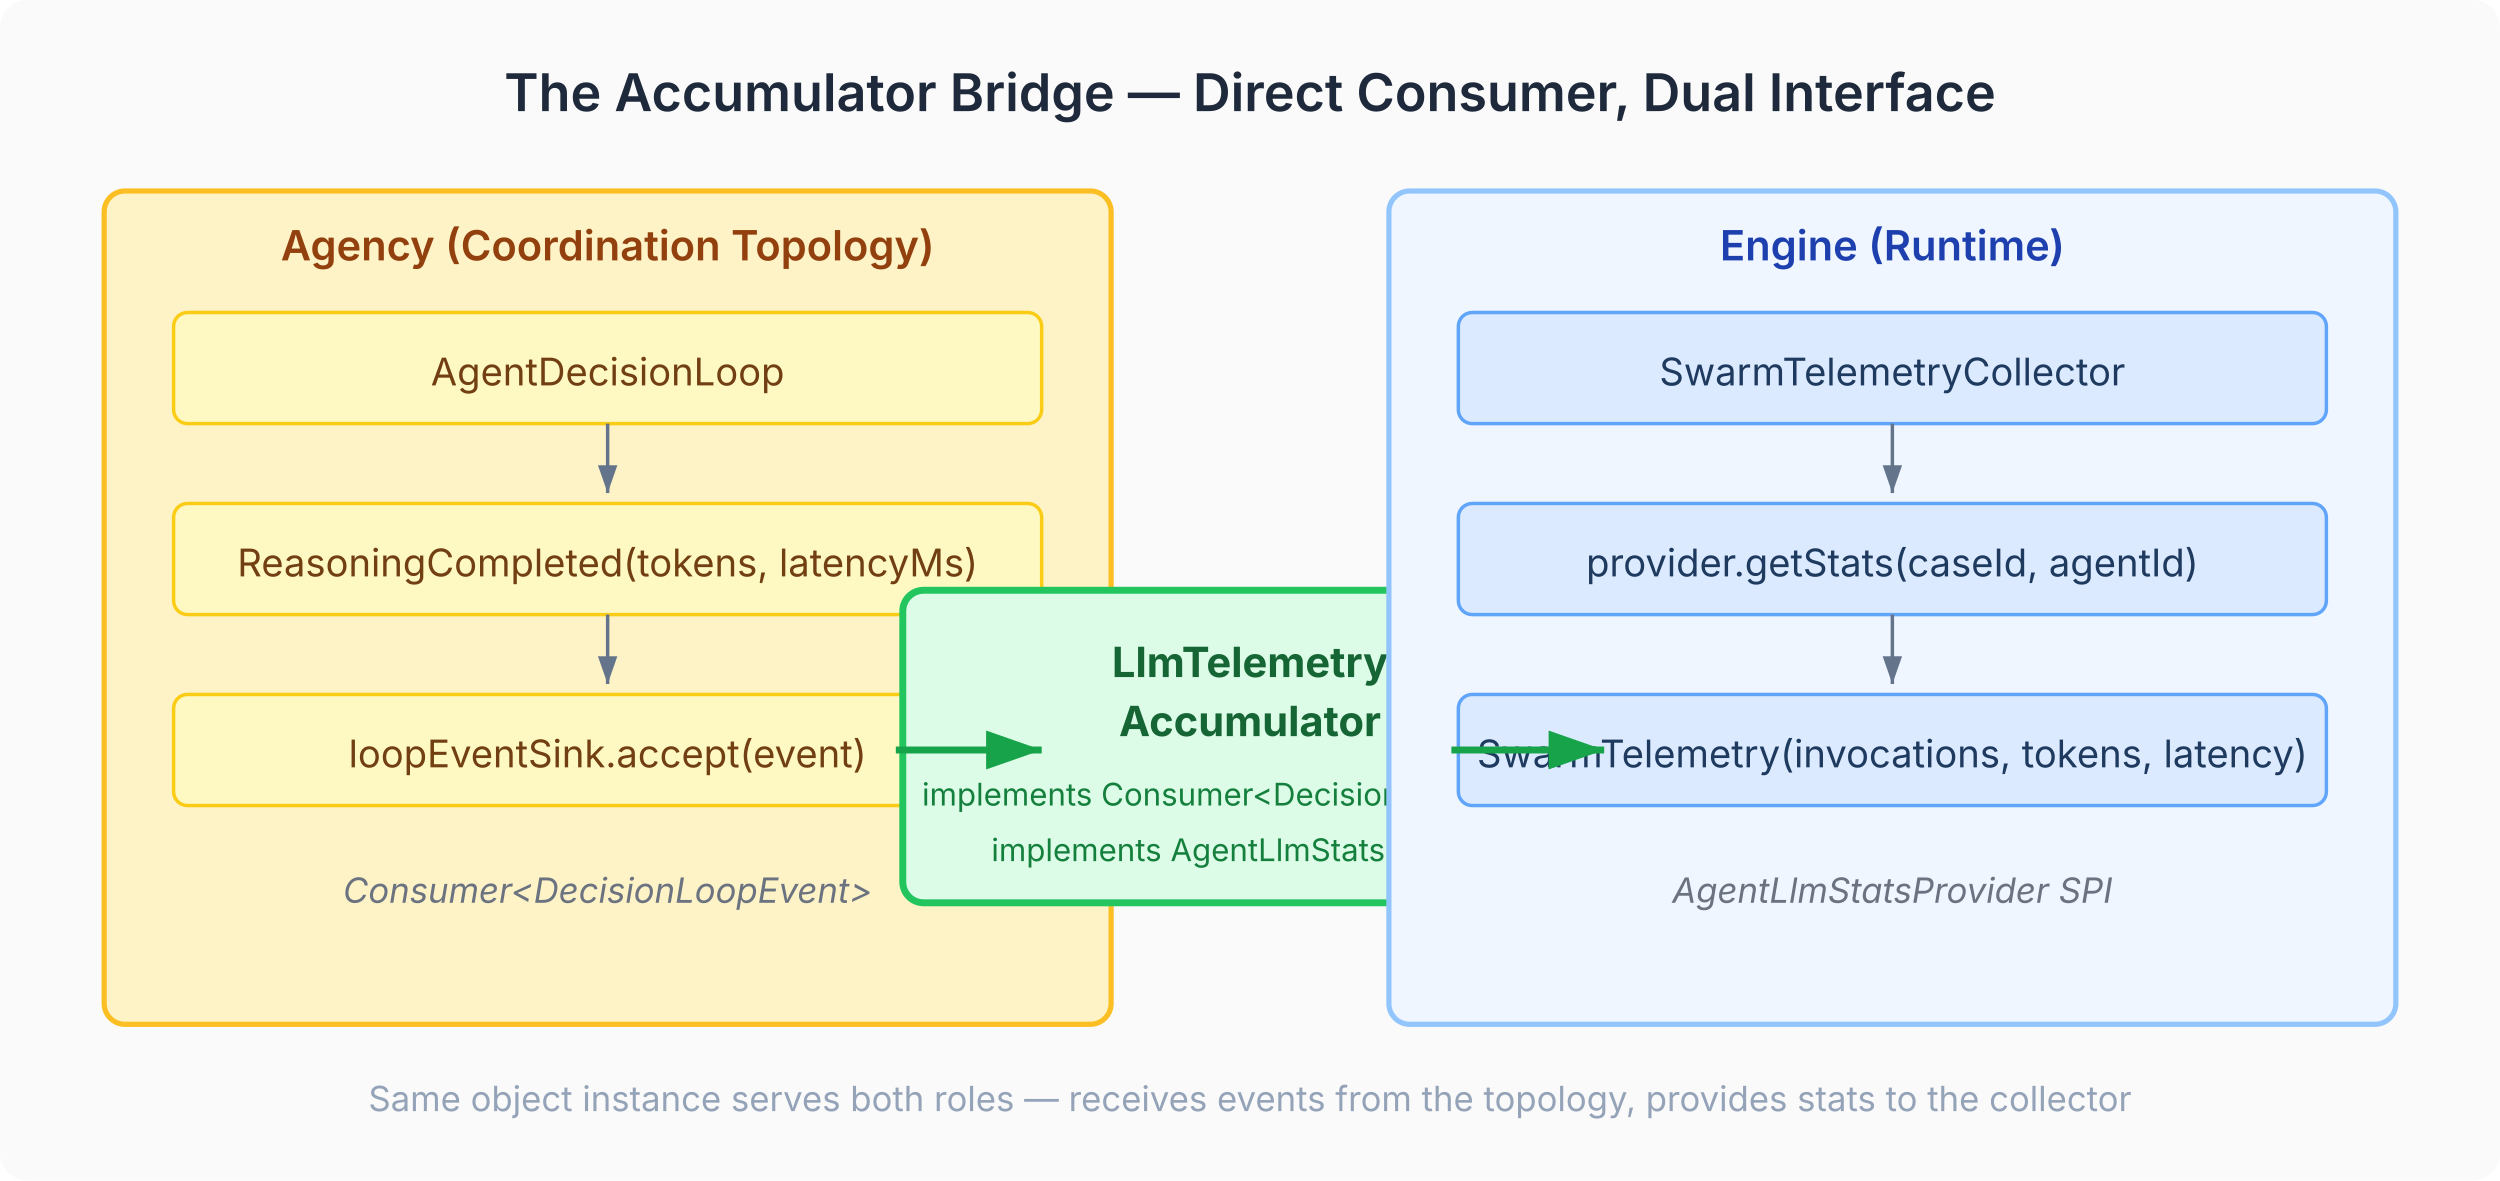
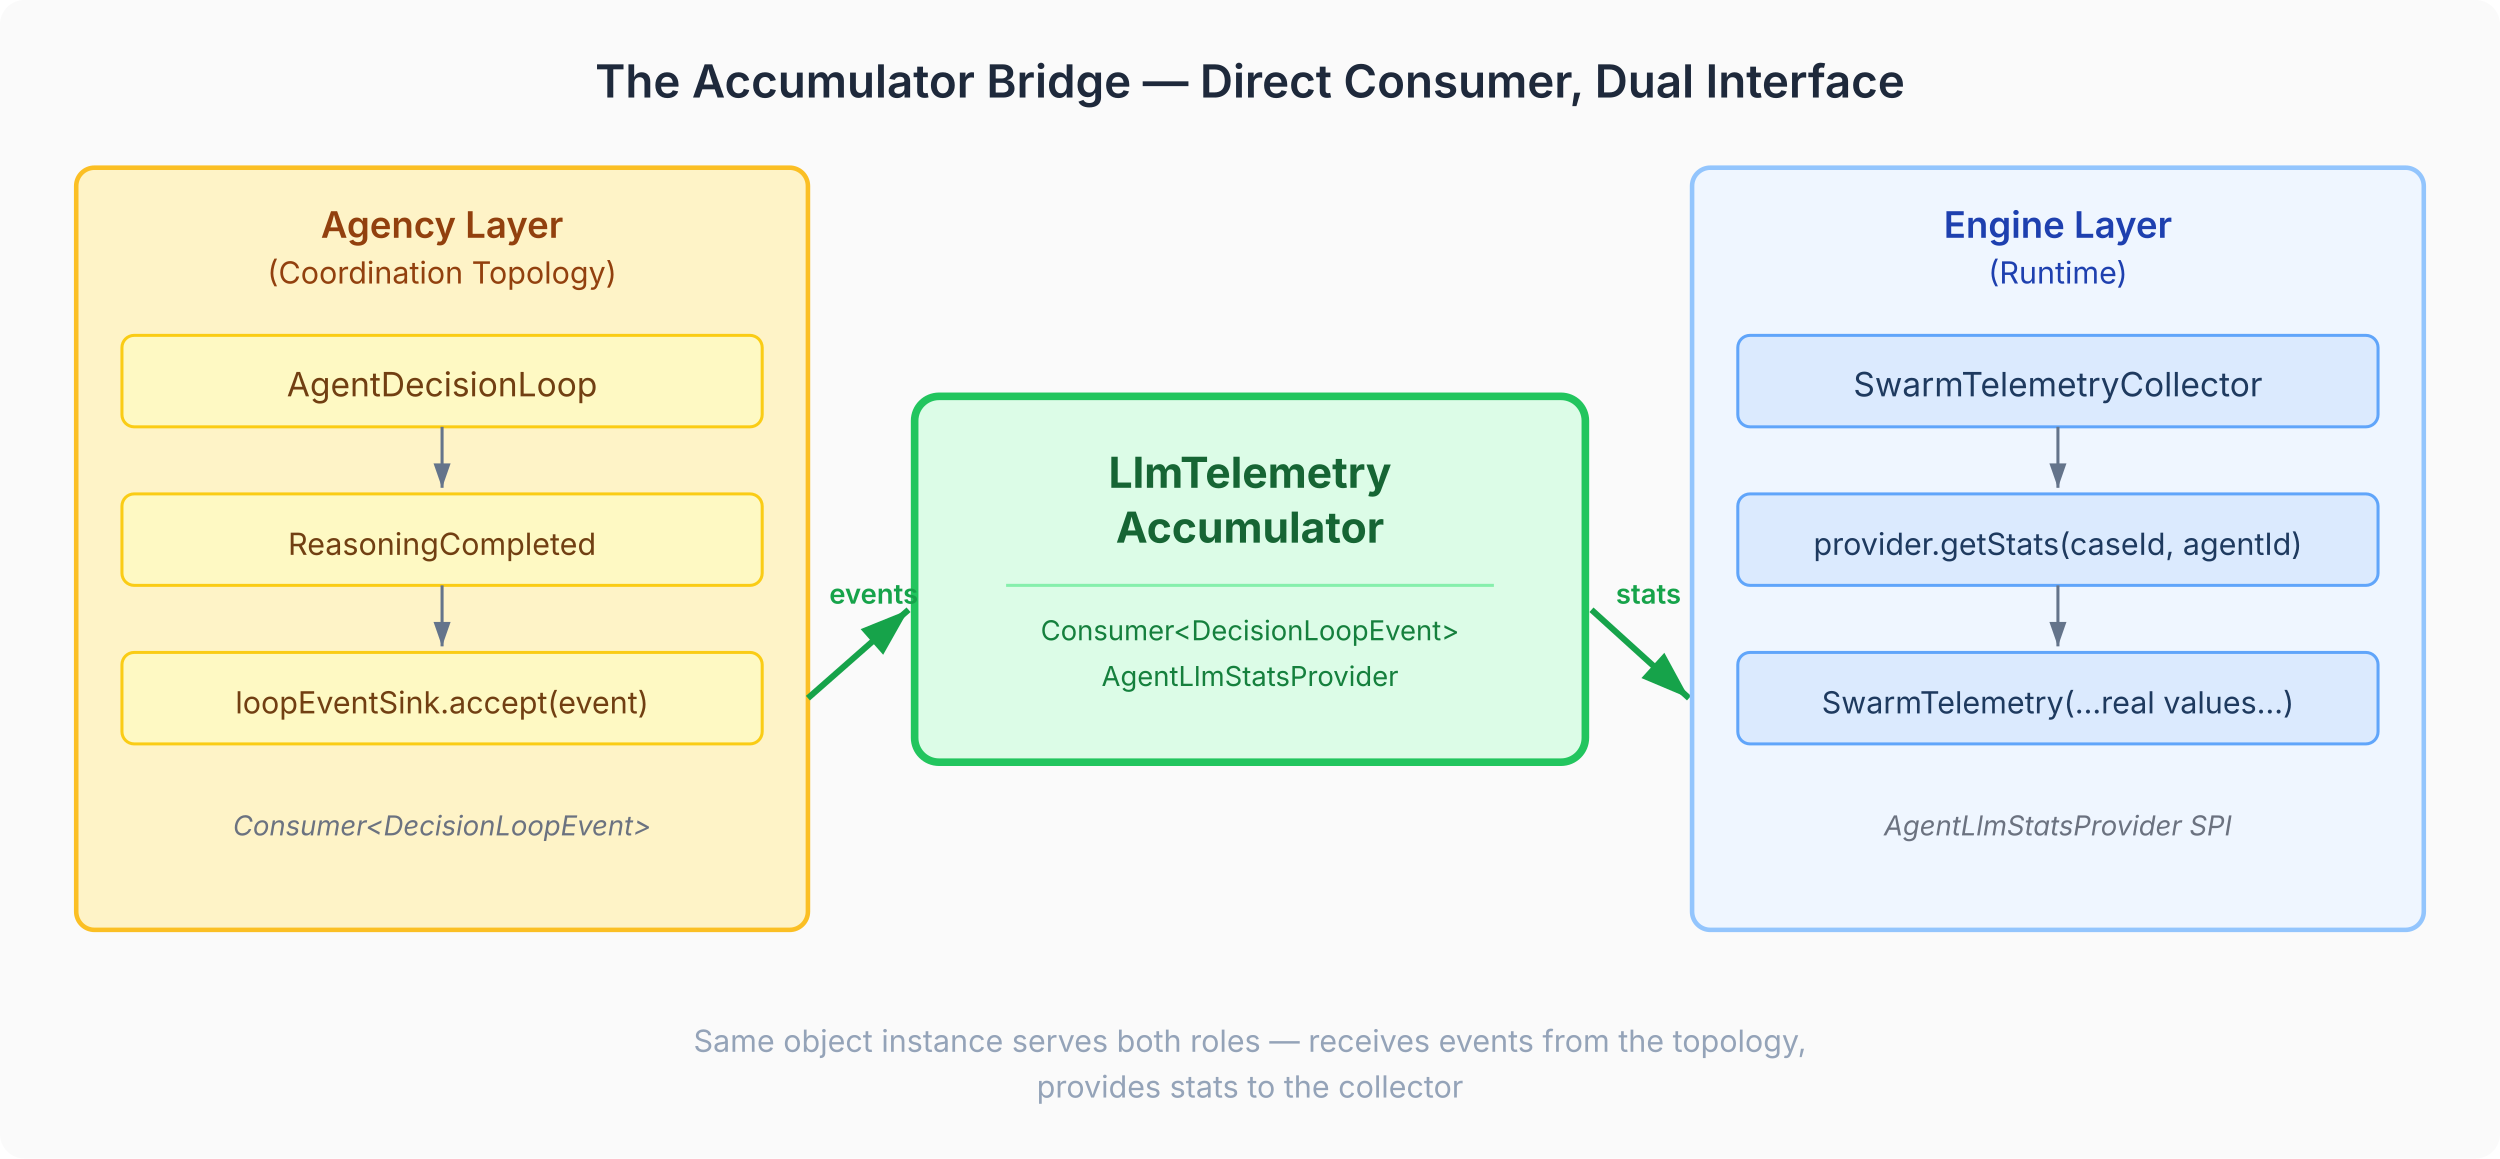
- <svg xmlns="http://www.w3.org/2000/svg" viewBox="0 0 720 340" font-family="system-ui, -apple-system, sans-serif">
+ <svg xmlns="http://www.w3.org/2000/svg" viewBox="0 0 820 380" font-family="system-ui, -apple-system, sans-serif">
  <defs>
    <marker id="arw" viewBox="0 0 10 7" refX="10" refY="3.5" markerWidth="8" markerHeight="6" orient="auto-start-reverse">
      <polygon points="0 0, 10 3.5, 0 7" fill="#64748b" />
    </marker>
    <marker id="arw-grn" viewBox="0 0 10 7" refX="10" refY="3.5" markerWidth="8" markerHeight="6" orient="auto-start-reverse">
      <polygon points="0 0, 10 3.5, 0 7" fill="#16a34a" />
    </marker>
  </defs>
-   <rect width="720" height="340" fill="#fafafa" rx="8" />
-   <text x="360" y="32" text-anchor="middle" font-size="15" font-weight="600" fill="#1e293b">The Accumulator Bridge — Direct Consumer, Dual Interface</text>
-   <rect x="30" y="55" width="290" height="240" rx="6" fill="#fef3c7" stroke="#fbbf24" stroke-width="1.5" />
-   <text x="175" y="75" text-anchor="middle" font-size="12" font-weight="600" fill="#92400e">Agency (Coordination Topology)</text>
-   <rect x="50" y="90" width="250" height="32" rx="4" fill="#fef9c3" stroke="#facc15" />
-   <text x="175" y="111" text-anchor="middle" font-size="11" fill="#713f12">AgentDecisionLoop</text>
-   <line x1="175" y1="122" x2="175" y2="142" stroke="#64748b" marker-end="url(#arw)" />
-   <rect x="50" y="145" width="250" height="32" rx="4" fill="#fef9c3" stroke="#facc15" />
-   <text x="175" y="166" text-anchor="middle" font-size="11" fill="#713f12">ReasoningCompleted(tokens, latencyMs)</text>
-   <line x1="175" y1="177" x2="175" y2="197" stroke="#64748b" marker-end="url(#arw)" />
-   <rect x="50" y="200" width="250" height="32" rx="4" fill="#fef9c3" stroke="#facc15" />
-   <text x="175" y="221" text-anchor="middle" font-size="11" fill="#713f12">loopEventSink.accept(event)</text>
-   <text x="175" y="260" text-anchor="middle" font-size="10" fill="#6b7280" font-style="italic">Consumer&lt;DecisionLoopEvent&gt;</text>
-   <rect x="260" y="170" width="200" height="90" rx="6" fill="#dcfce7" stroke="#22c55e" stroke-width="2" />
-   <text x="360" y="195" text-anchor="middle" font-size="12" font-weight="700" fill="#166534">LlmTelemetry</text>
-   <text x="360" y="212" text-anchor="middle" font-size="12" font-weight="700" fill="#166534">Accumulator</text>
-   <text x="360" y="232" text-anchor="middle" font-size="9" fill="#15803d">implements Consumer&lt;DecisionLoopEvent&gt;</text>
-   <text x="360" y="248" text-anchor="middle" font-size="9" fill="#15803d">implements AgentLlmStatsProvider</text>
-   <line x1="300" y1="216" x2="258" y2="216" stroke="#16a34a" stroke-width="2" marker-start="url(#arw-grn)" />
-   <rect x="400" y="55" width="290" height="240" rx="6" fill="#eff6ff" stroke="#93c5fd" stroke-width="1.5" />
-   <text x="545" y="75" text-anchor="middle" font-size="12" font-weight="600" fill="#1e40af">Engine (Runtime)</text>
-   <rect x="420" y="90" width="250" height="32" rx="4" fill="#dbeafe" stroke="#60a5fa" />
-   <text x="545" y="111" text-anchor="middle" font-size="11" fill="#1e3a5f">SwarmTelemetryCollector</text>
-   <line x1="545" y1="122" x2="545" y2="142" stroke="#64748b" marker-end="url(#arw)" />
-   <rect x="420" y="145" width="250" height="32" rx="4" fill="#dbeafe" stroke="#60a5fa" />
-   <text x="545" y="166" text-anchor="middle" font-size="11" fill="#1e3a5f">provider.getStats(caseId, agentId)</text>
-   <line x1="545" y1="177" x2="545" y2="197" stroke="#64748b" marker-end="url(#arw)" />
-   <rect x="420" y="200" width="250" height="32" rx="4" fill="#dbeafe" stroke="#60a5fa" />
-   <text x="545" y="221" text-anchor="middle" font-size="11" fill="#1e3a5f">SwarmTelemetry(invocations, tokens, latency)</text>
-   <text x="545" y="260" text-anchor="middle" font-size="10" fill="#6b7280" font-style="italic">AgentLlmStatsProvider SPI</text>
-   <line x1="462" y1="216" x2="418" y2="216" stroke="#16a34a" stroke-width="2" marker-start="url(#arw-grn)" />
-   <text x="360" y="320" text-anchor="middle" font-size="10" fill="#94a3b8">Same object instance serves both roles — receives events from the topology, provides stats to the collector</text>
+   <rect width="820" height="380" fill="#fafafa" rx="8" />
+   <text x="410" y="32" text-anchor="middle" font-size="15" font-weight="600" fill="#1e293b">The Accumulator Bridge — Direct Consumer, Dual Interface</text>
+   <rect x="25" y="55" width="240" height="250" rx="6" fill="#fef3c7" stroke="#fbbf24" stroke-width="1.5" />
+   <text x="145" y="78" text-anchor="middle" font-size="12" font-weight="600" fill="#92400e">Agency Layer</text>
+   <text x="145" y="93" text-anchor="middle" font-size="10" fill="#92400e">(Coordination Topology)</text>
+   <rect x="40" y="110" width="210" height="30" rx="4" fill="#fef9c3" stroke="#facc15" />
+   <text x="145" y="130" text-anchor="middle" font-size="11" fill="#713f12">AgentDecisionLoop</text>
+   <line x1="145" y1="140" x2="145" y2="160" stroke="#64748b" marker-end="url(#arw)" />
+   <rect x="40" y="162" width="210" height="30" rx="4" fill="#fef9c3" stroke="#facc15" />
+   <text x="145" y="182" text-anchor="middle" font-size="10" fill="#713f12">ReasoningCompleted</text>
+   <line x1="145" y1="192" x2="145" y2="212" stroke="#64748b" marker-end="url(#arw)" />
+   <rect x="40" y="214" width="210" height="30" rx="4" fill="#fef9c3" stroke="#facc15" />
+   <text x="145" y="234" text-anchor="middle" font-size="10" fill="#713f12">loopEventSink.accept(event)</text>
+   <text x="145" y="274" text-anchor="middle" font-size="9" fill="#6b7280" font-style="italic">Consumer&lt;DecisionLoopEvent&gt;</text>
+   <rect x="300" y="130" width="220" height="120" rx="8" fill="#dcfce7" stroke="#22c55e" stroke-width="2.5" />
+   <text x="410" y="160" text-anchor="middle" font-size="14" font-weight="700" fill="#166534">LlmTelemetry</text>
+   <text x="410" y="178" text-anchor="middle" font-size="14" font-weight="700" fill="#166534">Accumulator</text>
+   <line x1="330" y1="192" x2="490" y2="192" stroke="#86efac" stroke-width="1" />
+   <text x="410" y="210" text-anchor="middle" font-size="9" fill="#15803d">Consumer&lt;DecisionLoopEvent&gt;</text>
+   <text x="410" y="225" text-anchor="middle" font-size="9" fill="#15803d">AgentLlmStatsProvider</text>
+   <line x1="265" y1="229" x2="298" y2="200" stroke="#16a34a" stroke-width="2" marker-end="url(#arw-grn)" />
+   <text x="272" y="198" font-size="9" fill="#16a34a" font-weight="600">events</text>
+   <line x1="522" y1="200" x2="554" y2="229" stroke="#16a34a" stroke-width="2" marker-end="url(#arw-grn)" />
+   <text x="530" y="198" font-size="9" fill="#16a34a" font-weight="600">stats</text>
+   <rect x="555" y="55" width="240" height="250" rx="6" fill="#eff6ff" stroke="#93c5fd" stroke-width="1.5" />
+   <text x="675" y="78" text-anchor="middle" font-size="12" font-weight="600" fill="#1e40af">Engine Layer</text>
+   <text x="675" y="93" text-anchor="middle" font-size="10" fill="#1e40af">(Runtime)</text>
+   <rect x="570" y="110" width="210" height="30" rx="4" fill="#dbeafe" stroke="#60a5fa" />
+   <text x="675" y="130" text-anchor="middle" font-size="11" fill="#1e3a5f">SwarmTelemetryCollector</text>
+   <line x1="675" y1="140" x2="675" y2="160" stroke="#64748b" marker-end="url(#arw)" />
+   <rect x="570" y="162" width="210" height="30" rx="4" fill="#dbeafe" stroke="#60a5fa" />
+   <text x="675" y="182" text-anchor="middle" font-size="10" fill="#1e3a5f">provider.getStats(caseId, agentId)</text>
+   <line x1="675" y1="192" x2="675" y2="212" stroke="#64748b" marker-end="url(#arw)" />
+   <rect x="570" y="214" width="210" height="30" rx="4" fill="#dbeafe" stroke="#60a5fa" />
+   <text x="675" y="234" text-anchor="middle" font-size="10" fill="#1e3a5f">SwarmTelemetry(…real values…)</text>
+   <text x="675" y="274" text-anchor="middle" font-size="9" fill="#6b7280" font-style="italic">AgentLlmStatsProvider SPI</text>
+   <text x="410" y="345" text-anchor="middle" font-size="10" fill="#94a3b8">Same object instance serves both roles — receives events from the topology,</text>
+   <text x="410" y="360" text-anchor="middle" font-size="10" fill="#94a3b8">provides stats to the collector</text>
</svg>
